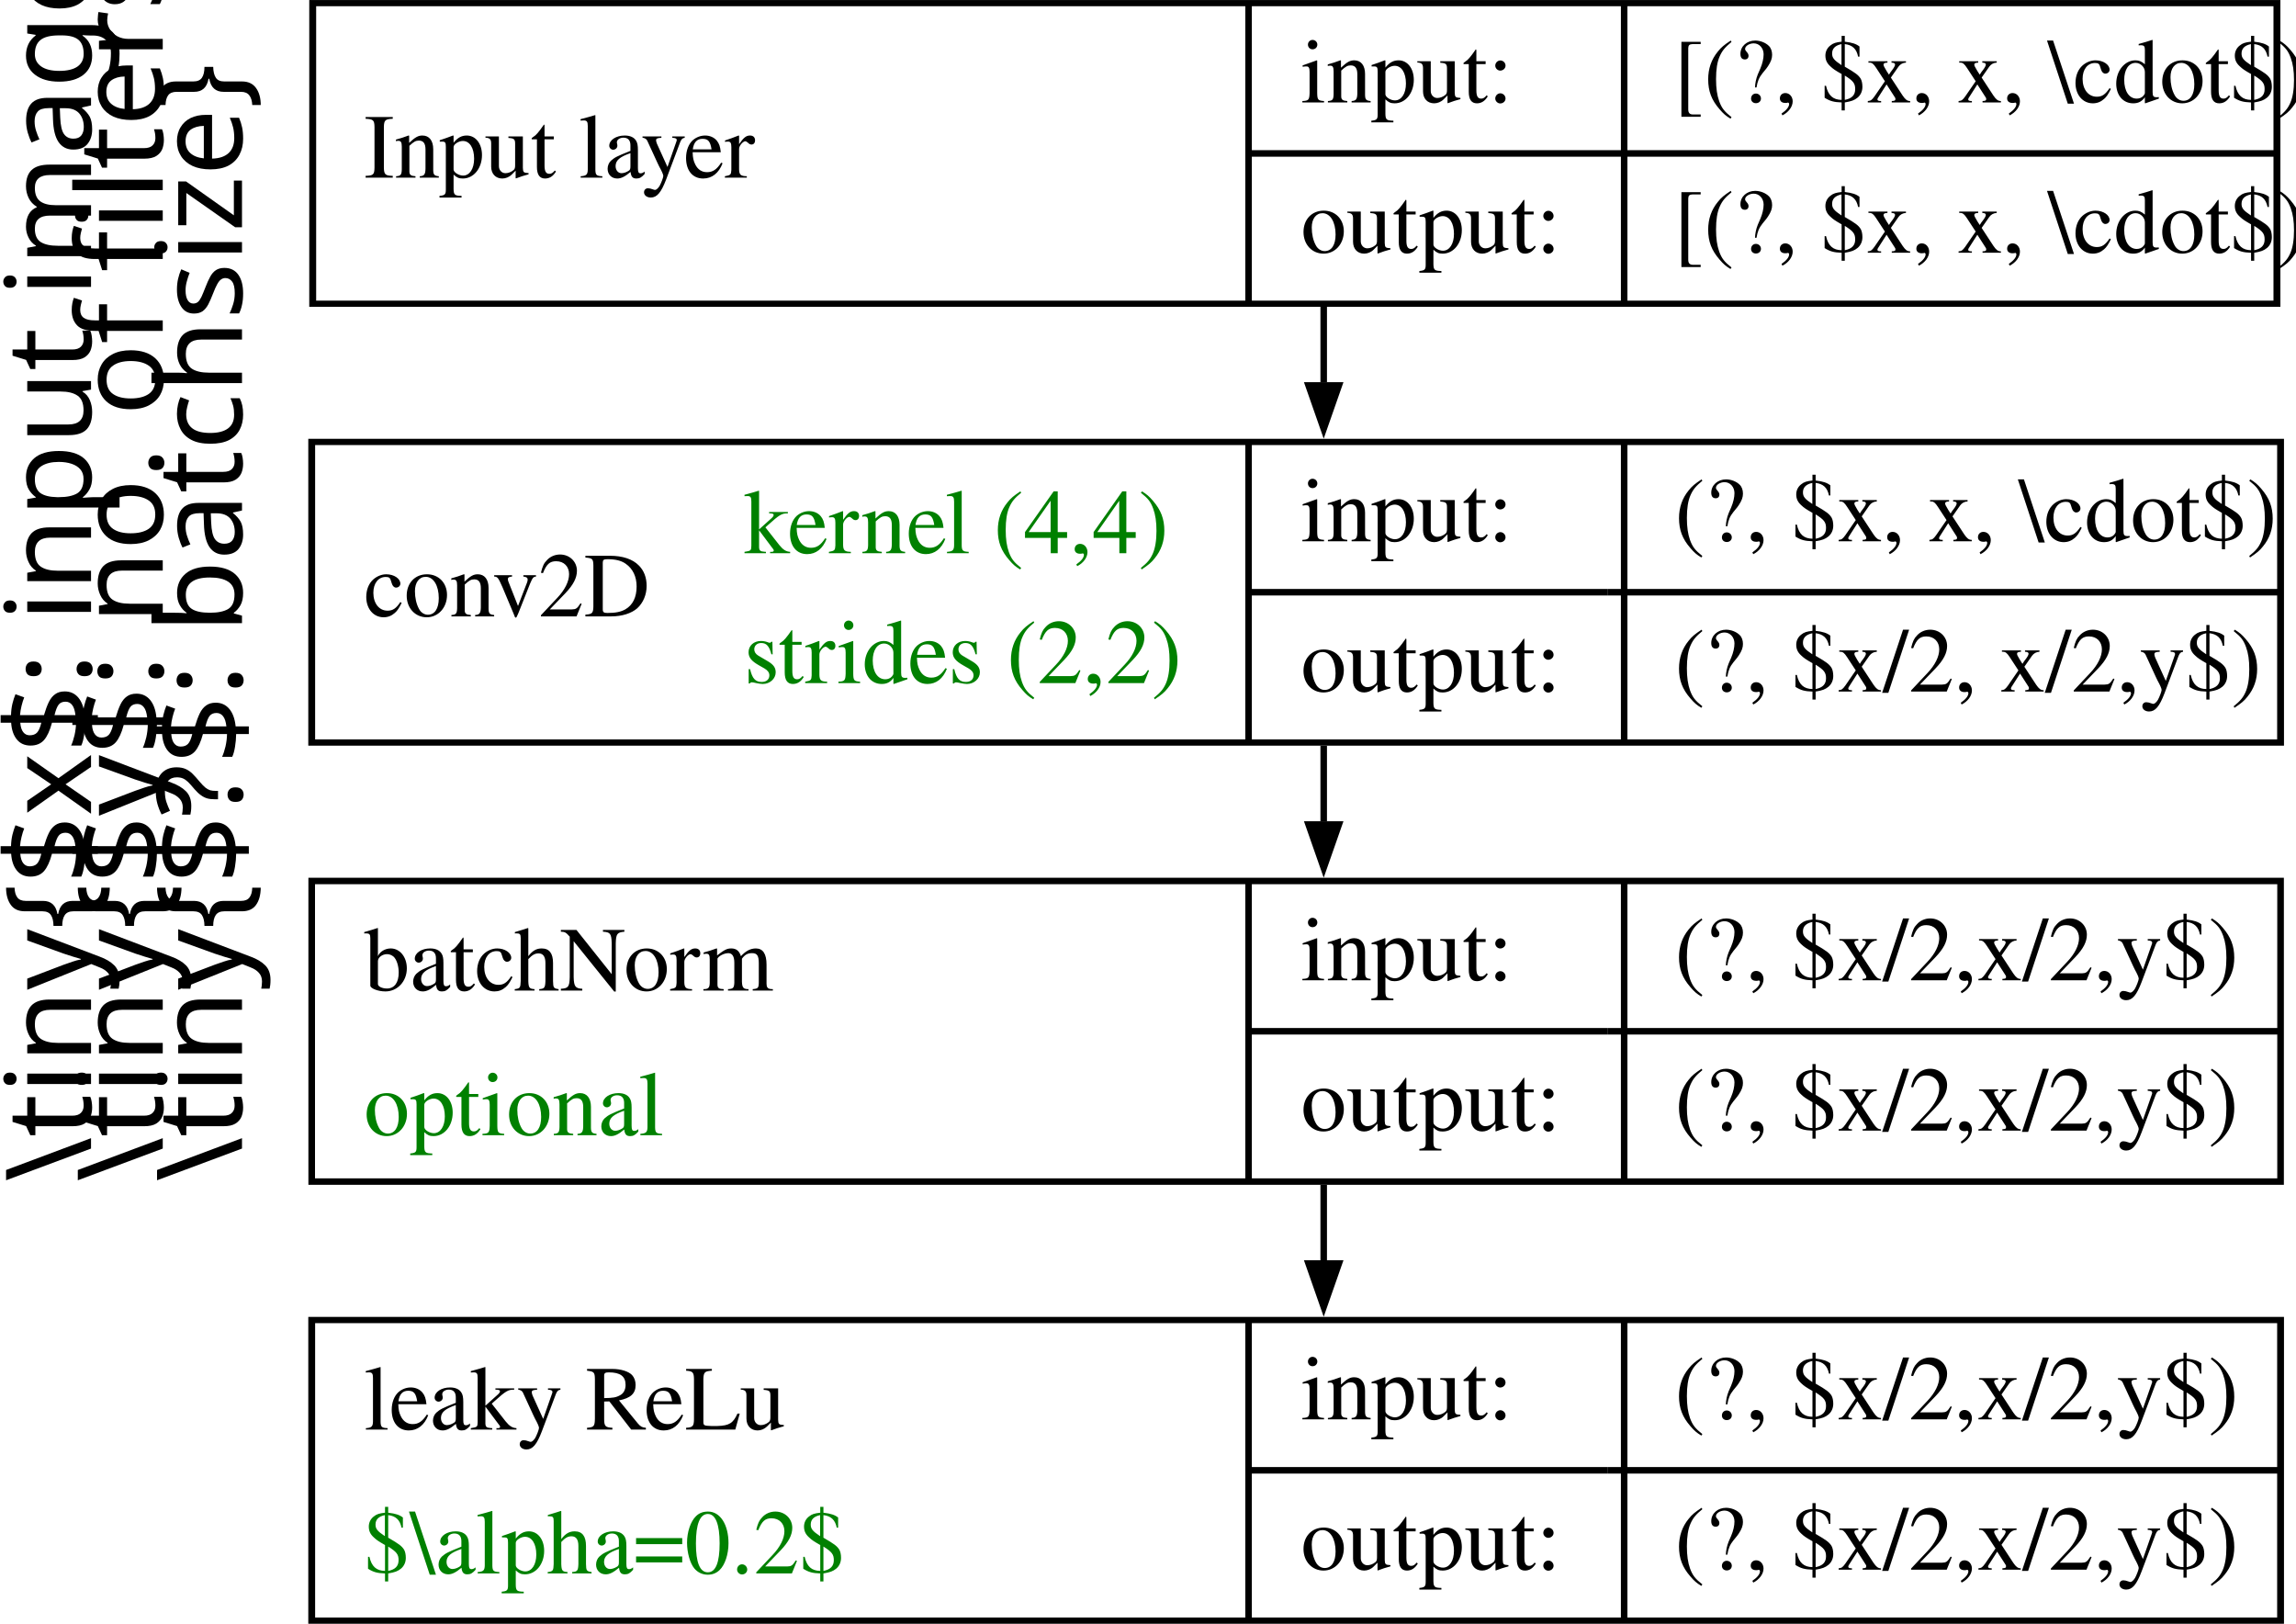
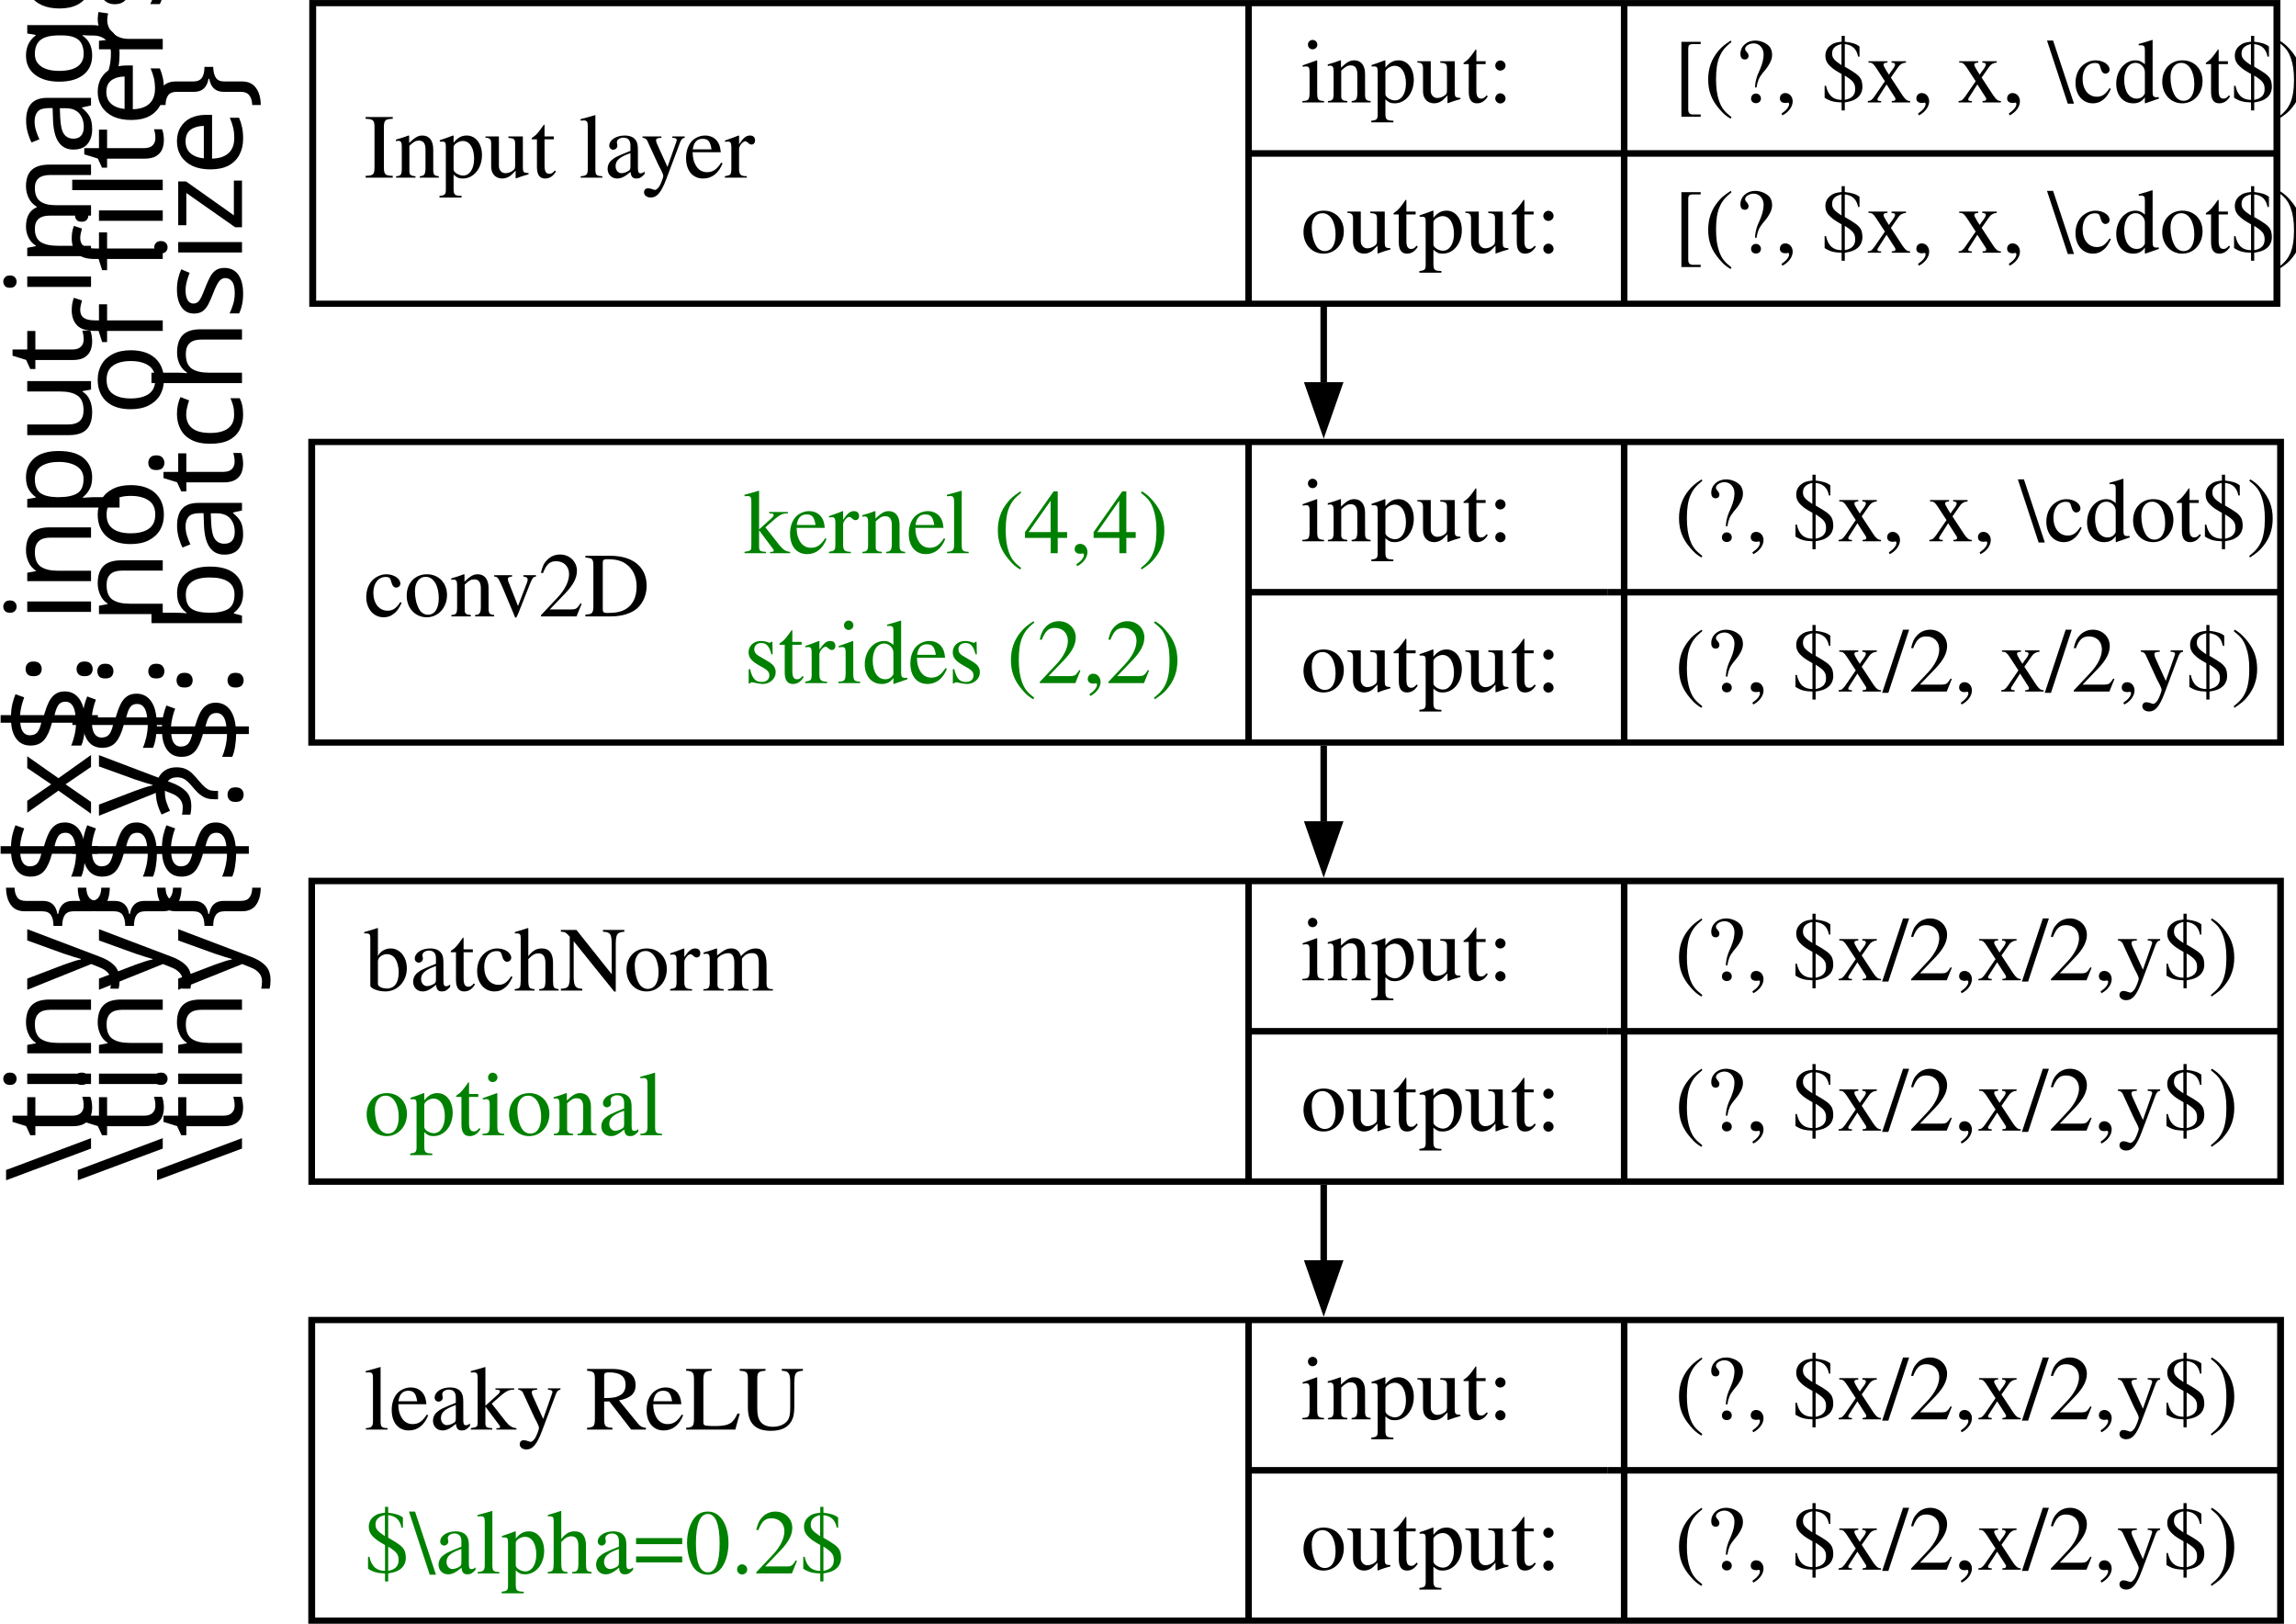
<svg xmlns="http://www.w3.org/2000/svg" version="1.1" id="svg2" xml:space="preserve" width="74.87mm" height="52.941mm" viewBox="0 0 282.972 200.091">
  <defs id="defs6">
    <marker style="overflow:visible" id="Arrow2Mend" refX="0" refY="0" orient="auto">
      <path transform="scale(-0.6)" d="M 8.719,4.034 -2.207,0.016 8.719,-4.002 c -1.745,2.372 -1.735,5.617 -6e-7,8.035 z" style="fill:#008000;fill-opacity:1;fill-rule:evenodd;stroke:#008000;stroke-width:0.625;stroke-linejoin:round;stroke-opacity:1" id="path1369" />
    </marker>
  </defs>
  <g id="g10" transform="matrix(1.333333,0,0,1.333333,-12.06725,-21.24519)" style="display:inline">
    <g id="g14" transform="matrix(0.5062117,0,0,0.4529677,-44.05134,-8.237187)" style="stroke-width:0.946">
      <path d="m 162,54 h 358.668 v 61.332 H 162 Z" style="fill:none;stroke:#000000;stroke-width:1.261;stroke-linecap:butt;stroke-linejoin:miter;stroke-miterlimit:10;stroke-dasharray:none;stroke-opacity:1" id="path16" />
    </g>
    <g id="g22" transform="matrix(0.4529677,0,0,0.4529677,-24.41477,-8.237187)">
      <path d="M 328.668,115.332 V 54" style="fill:none;stroke:#000000;stroke-width:1.333;stroke-linecap:butt;stroke-linejoin:miter;stroke-miterlimit:10;stroke-dasharray:none;stroke-opacity:1" id="path24" />
    </g>
    <g id="g38" transform="matrix(0.4529677,0,0,0.4529677,-22.91477,-8.237187)">
      <path d="M 402,115.332 V 54" style="fill:none;stroke:#000000;stroke-width:1.333;stroke-linecap:butt;stroke-linejoin:miter;stroke-miterlimit:10;stroke-dasharray:none;stroke-opacity:1" id="path40" />
    </g>
    <g id="g46" transform="matrix(0.4529677,0,0,0.4529677,-21.39619,-8.237187)">
      <path d="M 322.524,84.668 H 532.123" style="fill:none;stroke:#000000;stroke-width:1.333;stroke-linecap:butt;stroke-linejoin:miter;stroke-miterlimit:10;stroke-dasharray:none;stroke-opacity:1" id="path48" />
    </g>
    <g id="g54" transform="matrix(0.4963355,0,0,0.4529677,-40.55832,-17.8122)" style="stroke-width:0.955">
      <path d="M 158,164.668 H 524.668 V 226 H 158 Z" style="fill:none;stroke:#000000;stroke-width:1.274;stroke-linecap:butt;stroke-linejoin:miter;stroke-miterlimit:10;stroke-dasharray:none;stroke-opacity:1" id="path56" />
    </g>
    <g id="g62" transform="matrix(0.4529677,0,0,0.4529677,-23.20626,-17.8122)">
      <path d="M 326,226 V 164.668" style="fill:none;stroke:#000000;stroke-width:1.333;stroke-linecap:butt;stroke-linejoin:miter;stroke-miterlimit:10;stroke-dasharray:none;stroke-opacity:1" id="path64" />
    </g>
    <g id="g70" transform="matrix(0.4529677,0,0,0.4529677,-23.20626,-17.8122)">
      <path d="m 326,195.332 h 73.332" style="fill:none;stroke:#000000;stroke-width:1.333;stroke-linecap:butt;stroke-linejoin:miter;stroke-miterlimit:10;stroke-dasharray:none;stroke-opacity:1" id="path72" />
    </g>
    <g id="g78" transform="matrix(0.4529677,0,0,0.4529677,-21.70626,-17.8122)">
      <path d="M 399.332,226 V 164.668" style="fill:none;stroke:#000000;stroke-width:1.333;stroke-linecap:butt;stroke-linejoin:miter;stroke-miterlimit:10;stroke-dasharray:none;stroke-opacity:1" id="path80" />
    </g>
    <g id="g86" transform="matrix(0.4529677,0,0,0.4529677,-23.20626,-17.8122)">
      <path d="M 399.332,195.332 H 536.123" style="fill:none;stroke:#000000;stroke-width:1.333;stroke-linecap:butt;stroke-linejoin:miter;stroke-miterlimit:10;stroke-dasharray:none;stroke-opacity:1" id="path88" />
    </g>
    <g id="g3056" transform="matrix(0.4641947,0,0,0.4529677,-35.48012,22.76376)" style="stroke-width:0.988">
      <path d="m 158,164.668 h 392.056 V 226 h -392.056 z" style="fill:none;stroke:#000000;stroke-width:1.317;stroke-linecap:butt;stroke-linejoin:miter;stroke-miterlimit:10;stroke-dasharray:none;stroke-opacity:1" id="path3054" />
    </g>
    <g id="g3060" transform="matrix(0.4529677,0,0,0.4529677,-23.20626,22.76376)">
      <path d="M 326,226 V 164.668" style="fill:none;stroke:#000000;stroke-width:1.333;stroke-linecap:butt;stroke-linejoin:miter;stroke-miterlimit:10;stroke-dasharray:none;stroke-opacity:1" id="path3058" />
    </g>
    <g id="g3064" transform="matrix(0.4529677,0,0,0.4529677,-23.20626,22.76376)">
      <path d="m 326,195.332 h 73.332" style="fill:none;stroke:#000000;stroke-width:1.333;stroke-linecap:butt;stroke-linejoin:miter;stroke-miterlimit:10;stroke-dasharray:none;stroke-opacity:1" id="path3062" />
    </g>
    <g id="g3068" transform="matrix(0.4529677,0,0,0.4529677,-21.70626,22.76376)">
      <path d="M 399.332,226 V 164.668" style="fill:none;stroke:#000000;stroke-width:1.333;stroke-linecap:butt;stroke-linejoin:miter;stroke-miterlimit:10;stroke-dasharray:none;stroke-opacity:1" id="path3066" />
    </g>
    <g id="g3072" transform="matrix(0.4529677,0,0,0.4529677,-23.20626,22.76376)">
      <path d="M 399.332,195.332 H 537.019" style="fill:none;stroke:#000000;stroke-width:1.333;stroke-linecap:butt;stroke-linejoin:miter;stroke-miterlimit:10;stroke-dasharray:none;stroke-opacity:1" id="path3070" />
    </g>
    <g id="g3104" transform="matrix(0.4963355,0,0,0.4529677,-40.55832,63.33973)" style="stroke-width:0.955">
      <path d="M 158,164.668 H 524.668 V 226 H 158 Z" style="fill:none;stroke:#000000;stroke-width:1.274;stroke-linecap:butt;stroke-linejoin:miter;stroke-miterlimit:10;stroke-dasharray:none;stroke-opacity:1" id="path3102" />
    </g>
    <g id="g3108" transform="matrix(0.4529677,0,0,0.4529677,-23.20626,63.33973)">
      <path d="M 326,226 V 164.668" style="fill:none;stroke:#000000;stroke-width:1.333;stroke-linecap:butt;stroke-linejoin:miter;stroke-miterlimit:10;stroke-dasharray:none;stroke-opacity:1" id="path3106" />
    </g>
    <g id="g3112" transform="matrix(0.4529677,0,0,0.4529677,-23.20626,63.33973)">
      <path d="m 326,195.332 h 73.332" style="fill:none;stroke:#000000;stroke-width:1.333;stroke-linecap:butt;stroke-linejoin:miter;stroke-miterlimit:10;stroke-dasharray:none;stroke-opacity:1" id="path3110" />
    </g>
    <g id="g3116" transform="matrix(0.4529677,0,0,0.4529677,-21.70626,63.33973)">
      <path d="M 399.332,226 V 164.668" style="fill:none;stroke:#000000;stroke-width:1.333;stroke-linecap:butt;stroke-linejoin:miter;stroke-miterlimit:10;stroke-dasharray:none;stroke-opacity:1" id="path3114" />
    </g>
    <g id="g3120" transform="matrix(0.4529677,0,0,0.4529677,-23.20626,63.33973)">
      <path d="M 399.332,195.332 H 537.019" style="fill:none;stroke:#000000;stroke-width:1.333;stroke-linecap:butt;stroke-linejoin:miter;stroke-miterlimit:10;stroke-dasharray:none;stroke-opacity:1" id="path3118" />
    </g>
  </g>
  <g id="layer2" transform="translate(-12.06725,-21.24527)" style="display:inline">
    <g id="g142" transform="matrix(0.2617608,0,0,0.2617608,85.8608,-0.1589624)" style="stroke-width:2.307">
      <path d="m 341.332,226.18 c 0,10.953 0,23.609 0,35.519" style="fill:none;stroke:#000000;stroke-width:3.076;stroke-linecap:butt;stroke-linejoin:miter;stroke-miterlimit:10;stroke-dasharray:none;stroke-opacity:1" id="path144" />
    </g>
    <g id="g98" transform="matrix(0.4003773,0,0,0.4003773,38.54571,8.210092)" style="stroke-width:1.508">
      <path d="m 346,151.191 -4.668,13.332 -4.664,-13.332 z" style="fill:#000000;fill-opacity:1;fill-rule:nonzero;stroke:#000000;stroke-width:2.011;stroke-linecap:butt;stroke-linejoin:miter;stroke-miterlimit:10;stroke-dasharray:none;stroke-opacity:1" id="path100" />
    </g>
    <g id="g3224" transform="matrix(0.2617608,0,0,0.2617608,85.8608,53.94232)" style="stroke-width:2.307">
      <path d="m 341.332,226.18 c 0,10.953 0,23.609 0,35.519" style="fill:none;stroke:#000000;stroke-width:3.076;stroke-linecap:butt;stroke-linejoin:miter;stroke-miterlimit:10;stroke-dasharray:none;stroke-opacity:1" id="path3222" />
    </g>
    <g id="g3228" transform="matrix(0.4003773,0,0,0.4003773,38.54571,62.31137)" style="stroke-width:1.508">
      <path d="m 346,151.191 -4.668,13.332 -4.664,-13.332 z" style="fill:#000000;fill-opacity:1;fill-rule:nonzero;stroke:#000000;stroke-width:2.011;stroke-linecap:butt;stroke-linejoin:miter;stroke-miterlimit:10;stroke-dasharray:none;stroke-opacity:1" id="path3226" />
    </g>
    <g id="g3232" transform="matrix(0.2617608,0,0,0.2617608,85.8608,108.0436)" style="stroke-width:2.307">
      <path d="m 341.332,226.18 c 0,10.953 0,23.609 0,35.519" style="fill:none;stroke:#000000;stroke-width:3.076;stroke-linecap:butt;stroke-linejoin:miter;stroke-miterlimit:10;stroke-dasharray:none;stroke-opacity:1" id="path3230" />
    </g>
    <g id="g3236" transform="matrix(0.4003773,0,0,0.4003773,38.54571,116.4126)" style="stroke-width:1.508">
      <path d="m 346,151.191 -4.668,13.332 -4.664,-13.332 z" style="fill:#000000;fill-opacity:1;fill-rule:nonzero;stroke:#000000;stroke-width:2.011;stroke-linecap:butt;stroke-linejoin:miter;stroke-miterlimit:10;stroke-dasharray:none;stroke-opacity:1" id="path3234" />
    </g>
  </g>
  <g id="layer1" transform="translate(-12.06725,-21.24527)" style="display:inline">
    <text style="font-variant:normal;font-size:11.274px;font-family:'Nimbus Roman';-inkscape-font-specification:NimbusRomNo9L-Regu;writing-mode:lr-tb;fill:#000000;fill-opacity:1;fill-rule:nonzero;stroke:none;stroke-width:0.604" id="text20" x="56.927" y="43.133">
      <tspan x="56.927" id="tspan18" y="43.133" style="stroke-width:0.604">Input layer</tspan>
    </text>
    <text style="font-variant:normal;font-size:11.274px;font-family:'Nimbus Roman';-inkscape-font-specification:NimbusRomNo9L-Regu;writing-mode:lr-tb;fill:#000000;fill-opacity:1;fill-rule:nonzero;stroke:none;stroke-width:0.604" id="text28" x="172.391" y="33.87">
      <tspan x="172.391 175.413 180.847 186.281 191.715 194.736" y="33.87" id="tspan26" style="stroke-width:0.604">input:</tspan>
    </text>
    <text style="font-variant:normal;font-size:11.274px;font-family:'Nimbus Roman';-inkscape-font-specification:NimbusRomNo9L-Regu;writing-mode:lr-tb;fill:#000000;fill-opacity:1;fill-rule:nonzero;stroke:none;stroke-width:0.604" id="text36" x="172.391" y="52.393">
      <tspan x="172.391 177.825 183.259 186.281 191.715 197.149 200.171" y="52.393" id="tspan34" style="stroke-width:0.604">output:</tspan>
    </text>
    <text style="font-variant:normal;font-size:11.274px;font-family:'Nimbus Roman';-inkscape-font-specification:NimbusRomNo9L-Regu;writing-mode:lr-tb;fill:#000000;fill-opacity:1;fill-rule:nonzero;stroke:none;stroke-width:0.604" id="text44" x="218.292" y="33.87">
      <tspan id="tspan42" x="218.292" y="33.87" style="stroke-width:0.604">[(?, $x, x, \cdot$)]</tspan>
    </text>
    <text style="font-variant:normal;font-size:11.274px;font-family:'Nimbus Roman';-inkscape-font-specification:NimbusRomNo9L-Regu;writing-mode:lr-tb;fill:#000000;fill-opacity:1;fill-rule:nonzero;stroke:none;stroke-width:0.604" id="text52" x="218.292" y="52.393">
      <tspan id="tspan50" x="218.292" y="52.393" style="stroke-width:0.604">[(?, $x, x, \cdot$)]</tspan>
    </text>
    <text style="font-variant:normal;font-size:11.274px;font-family:'Nimbus Roman';-inkscape-font-specification:NimbusRomNo9L-Regu;writing-mode:lr-tb;fill:#000000;fill-opacity:1;fill-rule:nonzero;stroke:none;stroke-width:0.604" id="text60" x="56.927" y="97.202">
      <tspan id="tspan58" x="56.927" y="97.202" style="stroke-width:0.604">conv2D</tspan>
    </text>
    <text style="font-variant:normal;font-size:11.274px;font-family:'Nimbus Roman';-inkscape-font-specification:NimbusRomNo9L-Regu;writing-mode:lr-tb;fill:#000000;fill-opacity:1;fill-rule:nonzero;stroke:none;stroke-width:0.604" id="text68" x="172.391" y="87.942">
      <tspan x="172.391 175.413 180.847 186.281 191.715 194.736" y="87.942" id="tspan66" style="stroke-width:0.604">input:</tspan>
    </text>
    <text style="font-variant:normal;font-size:11.274px;font-family:'Nimbus Roman';-inkscape-font-specification:NimbusRomNo9L-Regu;writing-mode:lr-tb;fill:#000000;fill-opacity:1;fill-rule:nonzero;stroke:none;stroke-width:0.604" id="text76" x="172.391" y="106.465">
      <tspan x="172.391 177.825 183.259 186.281 191.715 197.149 200.171" y="106.465" id="tspan74" style="stroke-width:0.604">output:</tspan>
    </text>
    <text style="font-variant:normal;font-size:11.274px;font-family:'Nimbus Roman';-inkscape-font-specification:NimbusRomNo9L-Regu;writing-mode:lr-tb;fill:#000000;fill-opacity:1;fill-rule:nonzero;stroke:none;stroke-width:0.604" id="text84" x="218.452" y="87.942">
      <tspan x="218.452" y="87.942" style="stroke-width:0.604" id="tspan1776">(?, $x, x, \cdot$)</tspan>
    </text>
    <text style="font-variant:normal;font-size:11.274px;font-family:'Nimbus Roman';-inkscape-font-specification:NimbusRomNo9L-Regu;writing-mode:lr-tb;fill:#000000;fill-opacity:1;fill-rule:nonzero;stroke:none;stroke-width:0.604" id="text92" x="218.452" y="106.465">
      <tspan id="tspan90" x="218.452" y="106.465" style="stroke-width:0.604">(?, $x/2, x/2,y$)</tspan>
    </text>
    <text style="font-variant:normal;font-size:11.274px;font-family:'Nimbus Roman';-inkscape-font-specification:NimbusRomNo9L-Regu;writing-mode:lr-tb;fill:#000000;fill-opacity:1;fill-rule:nonzero;stroke:none;stroke-width:0.604" id="text3084" x="56.927" y="143.304">
      <tspan id="tspan3082" x="56.927" y="143.304" style="stroke-width:0.604">batchNorm</tspan>
    </text>
    <text style="font-variant:normal;font-size:11.274px;font-family:'Nimbus Roman';-inkscape-font-specification:NimbusRomNo9L-Regu;writing-mode:lr-tb;fill:#000000;fill-opacity:1;fill-rule:nonzero;stroke:none;stroke-width:0.604" id="text3088" x="172.391" y="142.044">
      <tspan x="172.391 175.413 180.847 186.281 191.715 194.736" y="142.044" id="tspan3086" style="stroke-width:0.604">input:</tspan>
    </text>
    <text style="font-variant:normal;font-size:11.274px;font-family:'Nimbus Roman';-inkscape-font-specification:NimbusRomNo9L-Regu;writing-mode:lr-tb;fill:#000000;fill-opacity:1;fill-rule:nonzero;stroke:none;stroke-width:0.604" id="text3092" x="172.391" y="160.566">
      <tspan x="172.391 177.825 183.259 186.281 191.715 197.149 200.171" y="160.566" id="tspan3090" style="stroke-width:0.604">output:</tspan>
    </text>
    <text style="font-variant:normal;font-size:11.274px;font-family:'Nimbus Roman';-inkscape-font-specification:NimbusRomNo9L-Regu;writing-mode:lr-tb;fill:#000000;fill-opacity:1;fill-rule:nonzero;stroke:none;stroke-width:0.604" id="text3096" x="218.452" y="160.566">
      <tspan id="tspan3094" x="218.452" y="160.566" style="stroke-width:0.604">(?, $x/2,x/2,y$)</tspan>
    </text>
    <text style="font-variant:normal;font-size:11.274px;font-family:'Nimbus Roman';-inkscape-font-specification:NimbusRomNo9L-Regu;writing-mode:lr-tb;fill:#000000;fill-opacity:1;fill-rule:nonzero;stroke:none;stroke-width:0.604" id="text3100" x="218.452" y="142.044">
      <tspan id="tspan3098" x="218.452" y="142.044" style="stroke-width:0.604">(?, $x/2,x/2,y$)</tspan>
    </text>
    <text style="font-variant:normal;font-size:11.274px;font-family:'Nimbus Roman';-inkscape-font-specification:NimbusRomNo9L-Regu;writing-mode:lr-tb;fill:#000000;fill-opacity:1;fill-rule:nonzero;stroke:none;stroke-width:0.604" id="text3132" x="56.927" y="197.405">
-       <tspan id="tspan3130" x="56.927" y="197.405" style="stroke-width:0.604">leaky ReLu</tspan>
+       <tspan id="tspan3130" x="56.927" y="197.405" style="stroke-width:0.604">leaky ReLU</tspan>
    </text>
    <text style="font-variant:normal;font-size:11.274px;font-family:'Nimbus Roman';-inkscape-font-specification:NimbusRomNo9L-Regu;writing-mode:lr-tb;fill:#000000;fill-opacity:1;fill-rule:nonzero;stroke:none;stroke-width:0.604" id="text3136" x="172.391" y="196.145">
      <tspan x="172.391 175.413 180.847 186.281 191.715 194.736" y="196.145" id="tspan3134" style="stroke-width:0.604">input:</tspan>
    </text>
    <text style="font-variant:normal;font-size:11.274px;font-family:'Nimbus Roman';-inkscape-font-specification:NimbusRomNo9L-Regu;writing-mode:lr-tb;fill:#000000;fill-opacity:1;fill-rule:nonzero;stroke:none;stroke-width:0.604" id="text3140" x="172.391" y="214.667">
      <tspan x="172.391 177.825 183.259 186.281 191.715 197.149 200.171" y="214.667" id="tspan3138" style="stroke-width:0.604">output:</tspan>
    </text>
    <text style="font-variant:normal;font-size:11.274px;font-family:'Nimbus Roman';-inkscape-font-specification:NimbusRomNo9L-Regu;writing-mode:lr-tb;fill:#000000;fill-opacity:1;fill-rule:nonzero;stroke:none;stroke-width:0.604" id="text3144" x="218.452" y="196.145">
      <tspan id="tspan3142" x="218.452" y="196.145" style="stroke-width:0.604">(?, $x/2,x/2,y$)</tspan>
    </text>
    <text style="font-variant:normal;font-size:11.274px;font-family:'Nimbus Roman';-inkscape-font-specification:NimbusRomNo9L-Regu;writing-mode:lr-tb;fill:#000000;fill-opacity:1;fill-rule:nonzero;stroke:none;stroke-width:0.604" id="text3148" x="218.452" y="214.667">
      <tspan id="tspan3146" x="218.452" y="214.667" style="stroke-width:0.604">(?, $x/2,x/2,y$)</tspan>
    </text>
    <text style="font-variant:normal;font-size:11.274px;font-family:'Nimbus Roman';-inkscape-font-specification:NimbusRomNo9L-Regu;writing-mode:lr-tb;fill:#008000;fill-opacity:1;fill-rule:nonzero;stroke:none;stroke-width:0.604" id="text3848" x="56.927" y="215.133">
      <tspan x="56.927" id="tspan3846" y="215.133" style="fill:#008000;stroke-width:0.604">$\alpha=0.2$</tspan>
    </text>
    <text xml:space="preserve" style="font-style:normal;font-weight:normal;font-size:14.667px;line-height:1.25;font-family:sans-serif;letter-spacing:0px;word-spacing:0px;fill:#000000;fill-opacity:1;stroke:none" x="-166.826" y="23.285" id="text4078" transform="rotate(-90)">
      <tspan id="tspan4076" x="-166.826" y="23.285">\tiny{$x$: input image size}</tspan>
    </text>
    <text xml:space="preserve" style="font-style:normal;font-weight:normal;font-size:14.667px;line-height:1.25;font-family:sans-serif;letter-spacing:0px;word-spacing:0px;fill:#000000;fill-opacity:1;stroke:none" x="-166.826" y="32.124" id="text4082" transform="rotate(-90)">
      <tspan id="tspan4080" x="-166.826" y="32.124">\tiny{$y$: no. of filters}</tspan>
    </text>
    <text xml:space="preserve" style="font-style:normal;font-weight:normal;font-size:14.667px;line-height:1.25;font-family:sans-serif;letter-spacing:0px;word-spacing:0px;fill:#000000;fill-opacity:1;stroke:none" x="-166.826" y="41.891" id="text4086" transform="rotate(-90)">
      <tspan id="tspan4084" x="-166.826" y="41.891">\tiny{$?$: batchsize}</tspan>
    </text>
    <text style="font-variant:normal;font-size:11.274px;font-family:'Nimbus Roman';-inkscape-font-specification:NimbusRomNo9L-Regu;writing-mode:lr-tb;fill:#008000;fill-opacity:1;fill-rule:nonzero;stroke:none;stroke-width:0.604" id="text1752" x="56.927" y="161.133">
      <tspan x="56.927" id="tspan1750" y="161.133" style="fill:#008000;stroke-width:0.604">optional</tspan>
    </text>
    <text style="font-variant:normal;font-size:11.274px;font-family:'Nimbus Roman';-inkscape-font-specification:NimbusRomNo9L-Regu;writing-mode:lr-tb;fill:#008000;fill-opacity:1;fill-rule:nonzero;stroke:none;stroke-width:0.604" id="text1756" x="103.747" y="89.419">
      <tspan x="103.747" id="tspan1754" y="89.419" style="fill:#008000;stroke-width:0.604">kernel (4,4)</tspan>
    </text>
    <text style="font-variant:normal;font-size:11.274px;font-family:'Nimbus Roman';-inkscape-font-specification:NimbusRomNo9L-Regu;writing-mode:lr-tb;fill:#008000;fill-opacity:1;fill-rule:nonzero;stroke:none;stroke-width:0.604" id="text1800" x="103.747" y="105.419">
      <tspan x="103.747" id="tspan1798" y="105.419" style="fill:#008000;stroke-width:0.604">strides (2,2)</tspan>
    </text>
  </g>
</svg>
